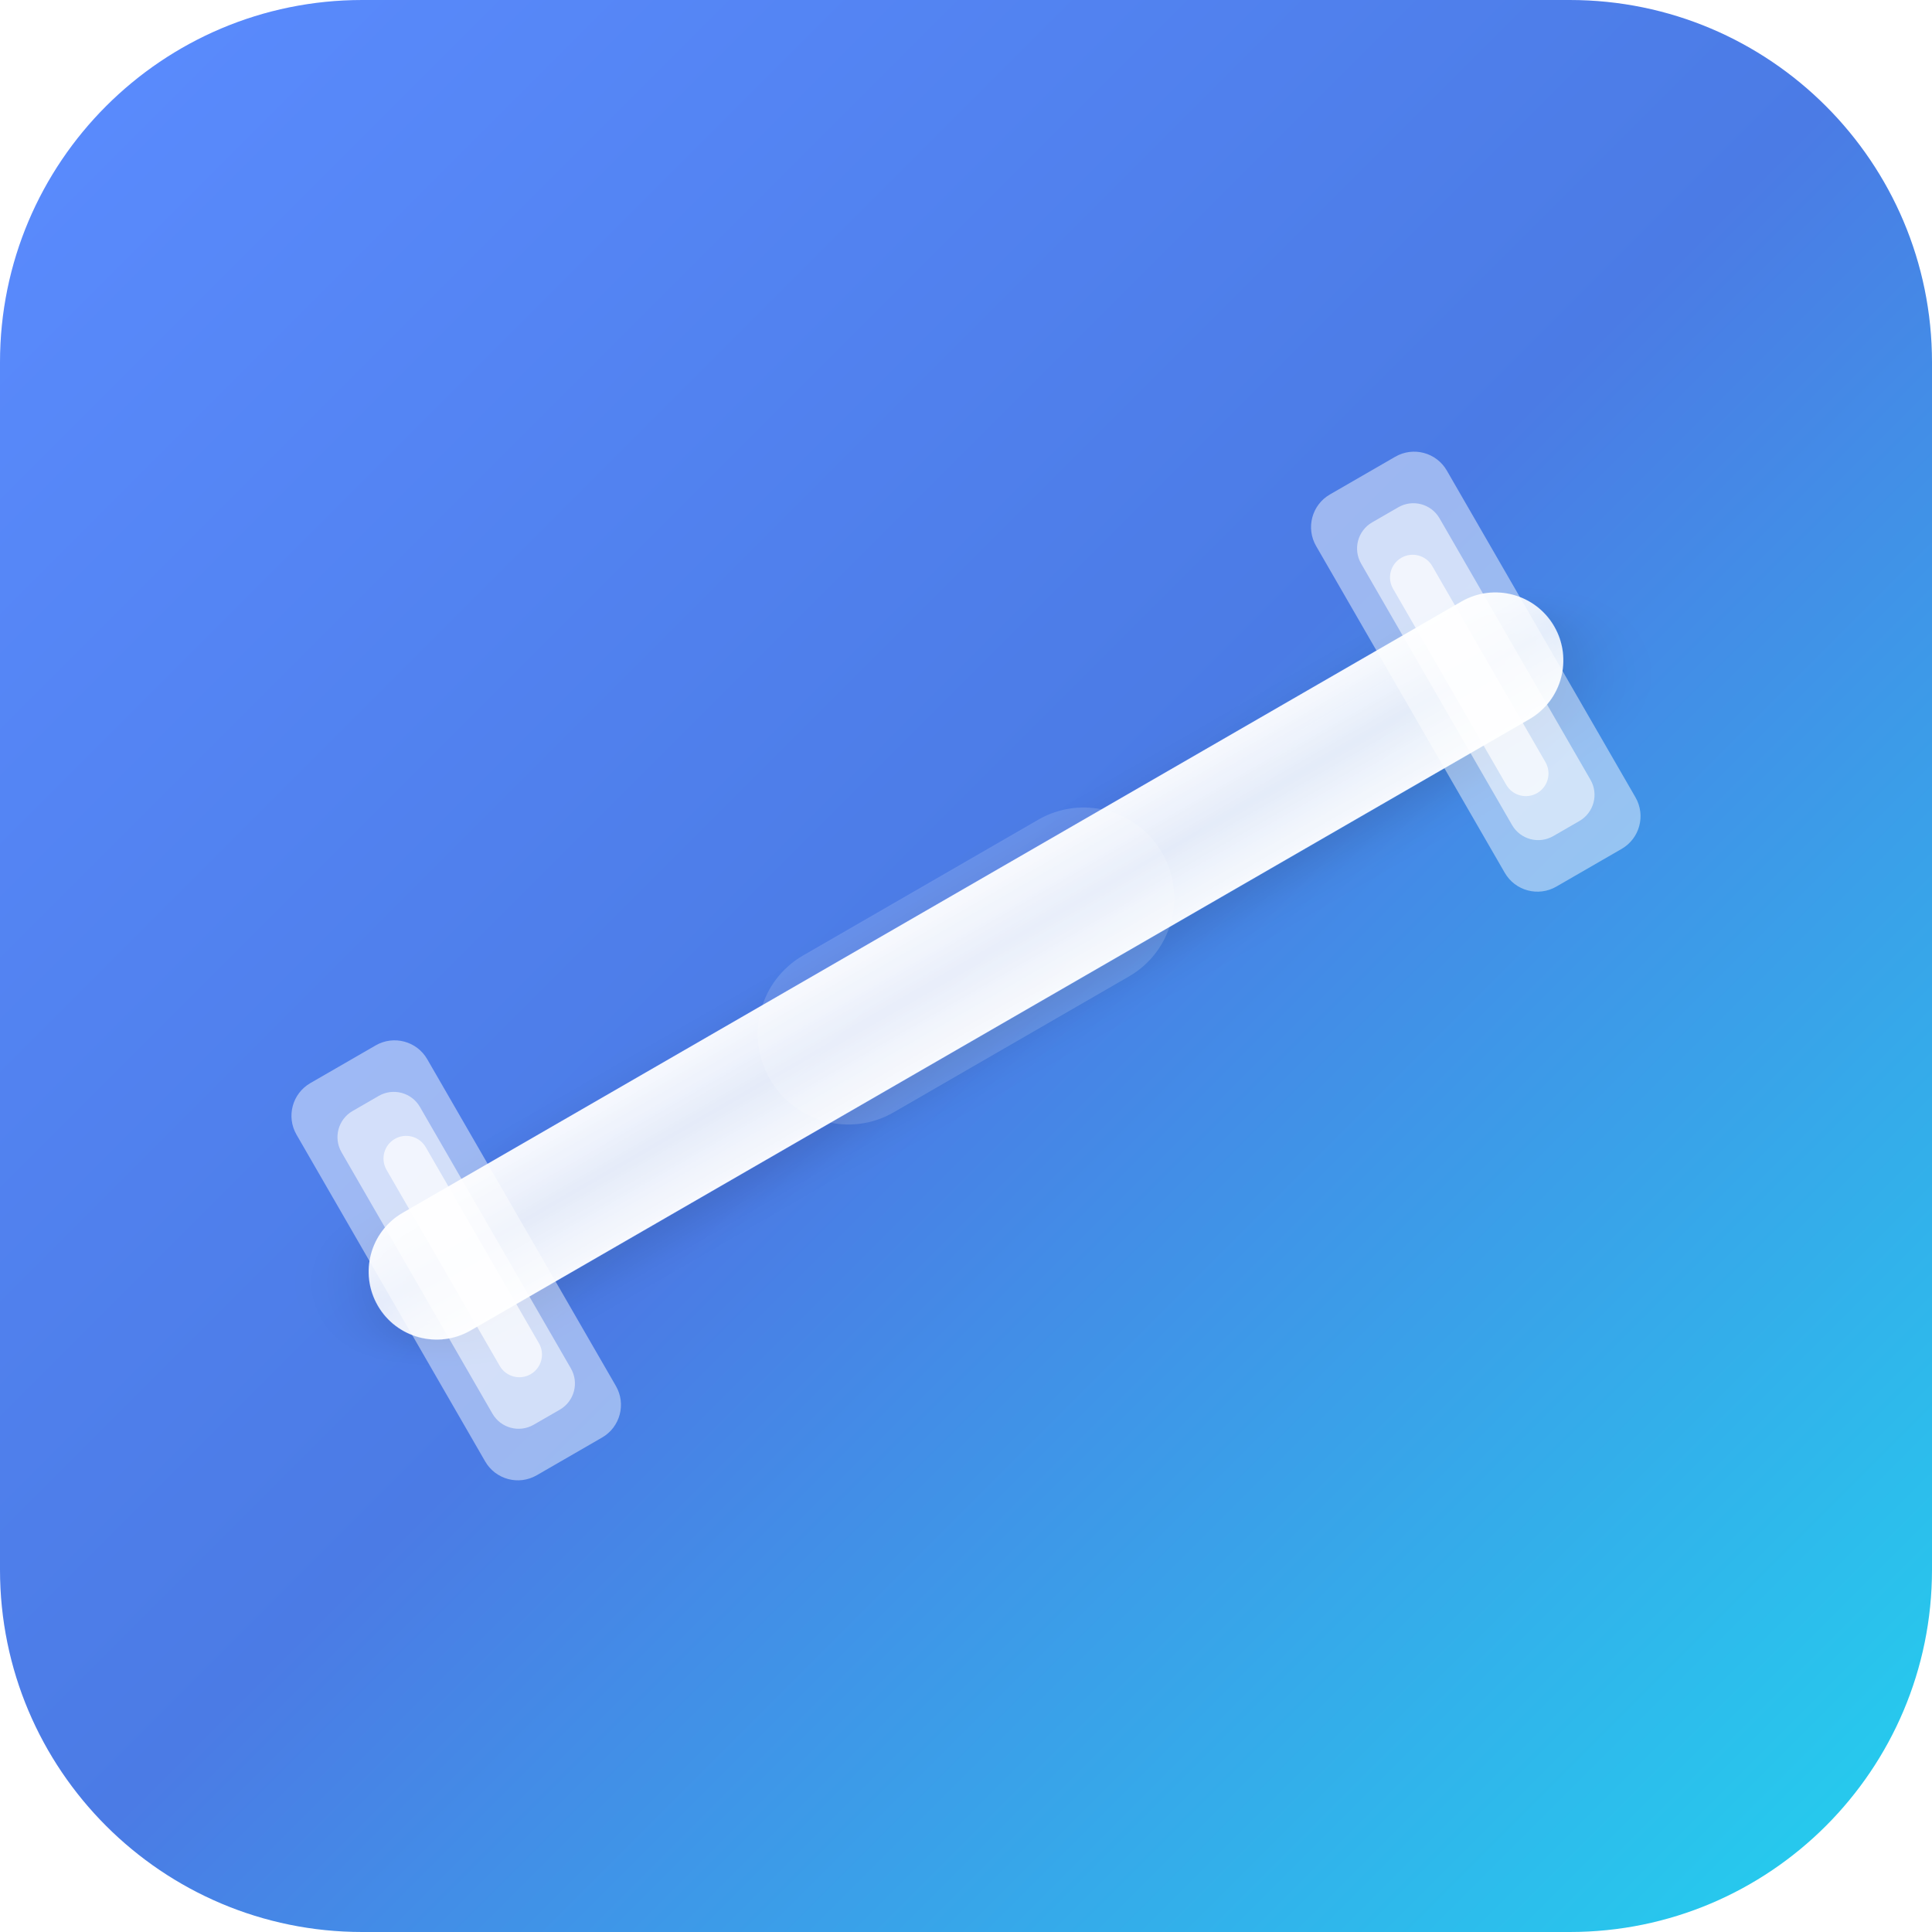
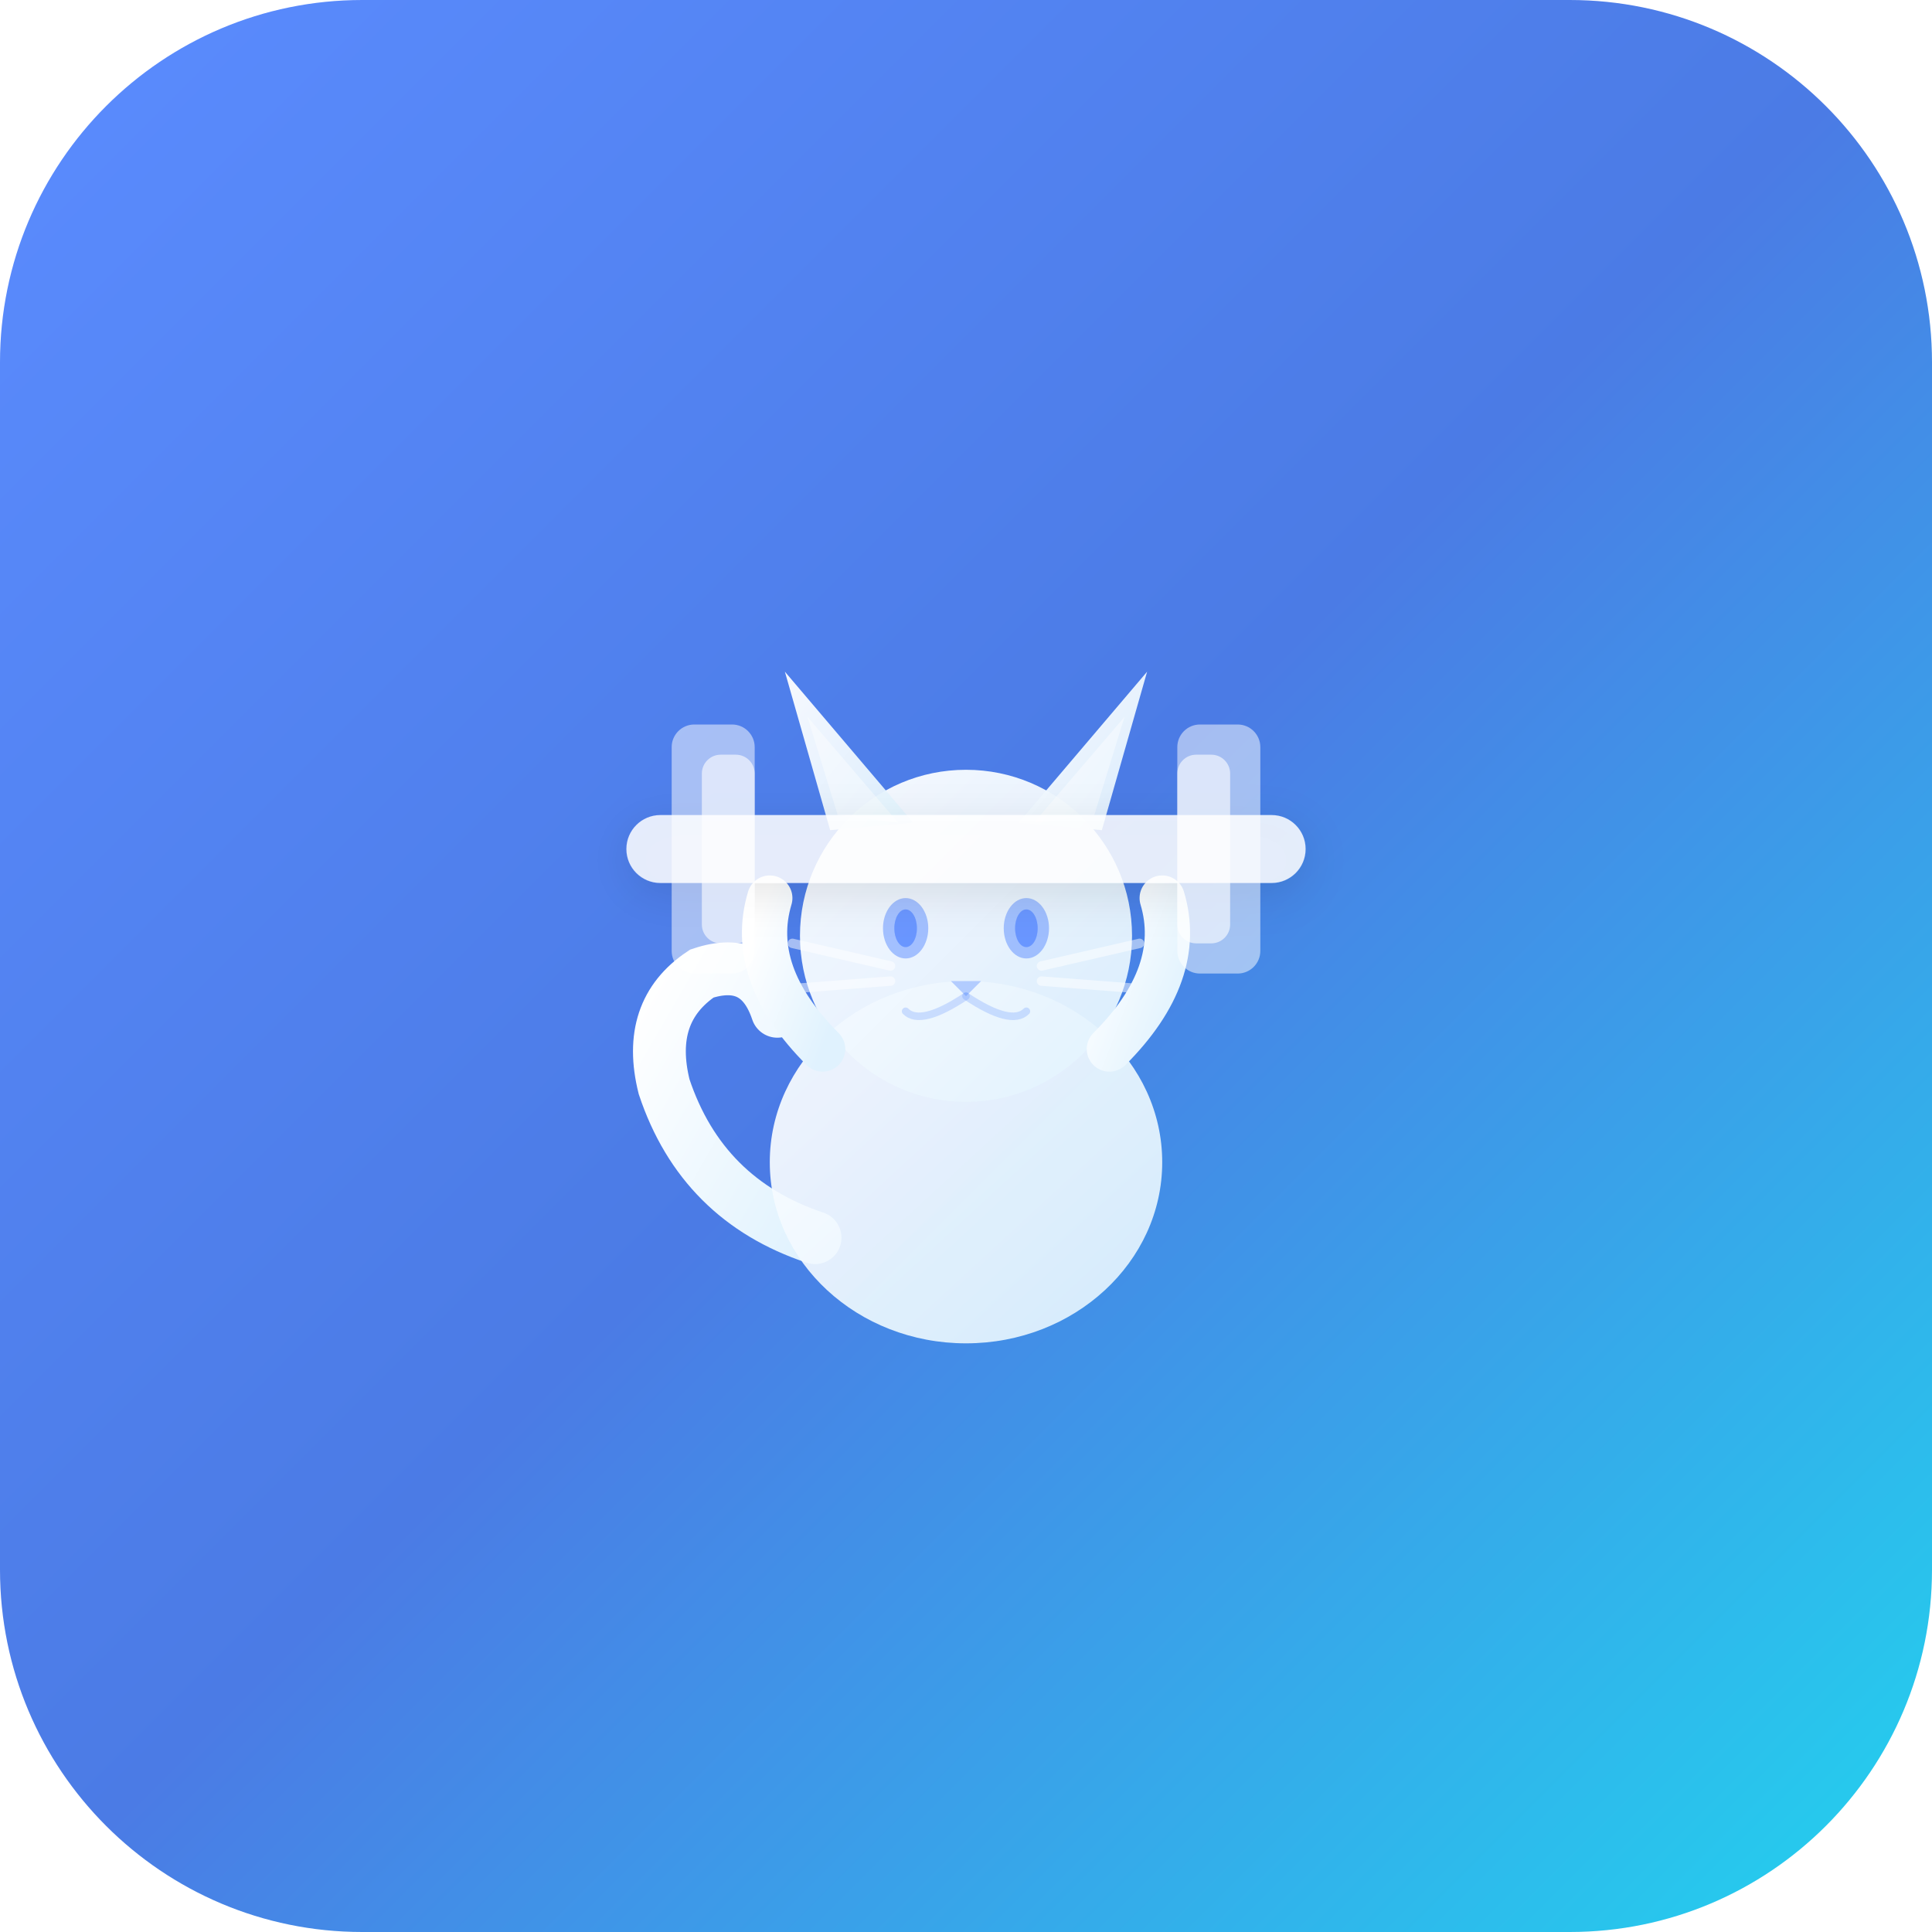
<svg xmlns="http://www.w3.org/2000/svg" viewBox="0 0 512 512">
  <defs>
    <linearGradient id="bg" x1="0%" y1="0%" x2="100%" y2="100%">
      <stop offset="0%" stop-color="#5b8cff" />
      <stop offset="50%" stop-color="#4b7be5" />
      <stop offset="100%" stop-color="#22d3ee" />
    </linearGradient>
-     <linearGradient id="bar" x1="0%" y1="0%" x2="0%" y2="100%">
-       <stop offset="0%" stop-color="rgba(255,255,255,.95)" />
-       <stop offset="50%" stop-color="rgba(255,255,255,.85)" />
-       <stop offset="100%" stop-color="rgba(255,255,255,.95)" />
+     <linearGradient id="cat" x1="0%" y1="0%" x2="100%" y2="100%">
+       <stop offset="0%" stop-color="#ffffff" />
+       <stop offset="100%" stop-color="#e0f2fe" />
    </linearGradient>
  </defs>
  <rect width="512" height="512" rx="96" fill="url(#bg)" />
-   <g transform="translate(256,256) rotate(-30)">
-     <rect x="-180" y="-18" width="360" height="36" rx="18" fill="url(#bar)" filter="drop-shadow(0 4px 8px rgba(0,0,0,.15))" />
-     <g>
-       <rect x="-176" y="-60" width="40" height="120" rx="10" fill="rgba(255,255,255,.45)" />
-       <rect x="-168" y="-48" width="24" height="96" rx="8" fill="rgba(255,255,255,.55)" />
-       <rect x="-160" y="-36" width="12" height="72" rx="6" fill="rgba(255,255,255,.7)" />
-     </g>
-     <g>
-       <rect x="136" y="-60" width="40" height="120" rx="10" fill="rgba(255,255,255,.45)" />
-       <rect x="144" y="-48" width="24" height="96" rx="8" fill="rgba(255,255,255,.55)" />
-       <rect x="148" y="-36" width="12" height="72" rx="6" fill="rgba(255,255,255,.7)" />
-     </g>
-     <rect x="-60" y="-24" width="120" height="48" rx="24" fill="rgba(255,255,255,.15)" />
+   <g transform="translate(256,268)">
+     <path d="M-40,60 Q-70,50 -80,20 Q-85,0 -70,-10 Q-55,-15 -50,0" fill="none" stroke="url(#cat)" stroke-width="14" stroke-linecap="round" />
+     <ellipse cx="0" cy="40" rx="52" ry="48" fill="url(#cat)" opacity=".92" />
+     <circle cx="0" cy="-20" r="44" fill="url(#cat)" opacity=".95" />
+     <path d="M-36,-48 L-48,-90 L-14,-50 Z" fill="url(#cat)" opacity=".95" />
+     <path d="M36,-48 L48,-90 L14,-50 Z" fill="url(#cat)" opacity=".95" />
+     <path d="M-34,-52 L-42,-78 L-18,-50 Z" fill="rgba(255,255,255,.4)" />
+     <path d="M34,-52 L42,-78 L18,-50 Z" fill="rgba(255,255,255,.4)" />
+     <ellipse cx="-16" cy="-22" rx="6" ry="8" fill="rgba(91,140,255,.5)" />
+     <ellipse cx="16" cy="-22" rx="6" ry="8" fill="rgba(91,140,255,.5)" />
+     <ellipse cx="-16" cy="-22" rx="3" ry="5" fill="rgba(91,140,255,.8)" />
+     <ellipse cx="16" cy="-22" rx="3" ry="5" fill="rgba(91,140,255,.8)" />
+     <path d="M-4,-8 L0,-4 L4,-8 Z" fill="rgba(91,140,255,.4)" />
+     <path d="M0,-4 Q-12,4 -16,0" fill="none" stroke="rgba(91,140,255,.25)" stroke-width="2" stroke-linecap="round" />
+     <path d="M0,-4 Q12,4 16,0" fill="none" stroke="rgba(91,140,255,.25)" stroke-width="2" stroke-linecap="round" />
+     <line x1="-20" y1="-12" x2="-46" y2="-18" stroke="rgba(255,255,255,.5)" stroke-width="2.5" stroke-linecap="round" />
+     <line x1="-20" y1="-8" x2="-46" y2="-6" stroke="rgba(255,255,255,.5)" stroke-width="2.5" stroke-linecap="round" />
+     <line x1="20" y1="-12" x2="46" y2="-18" stroke="rgba(255,255,255,.5)" stroke-width="2.5" stroke-linecap="round" />
+     <line x1="20" y1="-8" x2="46" y2="-6" stroke="rgba(255,255,255,.5)" stroke-width="2.5" stroke-linecap="round" />
+     <path d="M-38,10 Q-58,-10 -52,-30" fill="none" stroke="url(#cat)" stroke-width="12" stroke-linecap="round" />
+     <path d="M38,10 Q58,-10 52,-30" fill="none" stroke="url(#cat)" stroke-width="12" stroke-linecap="round" />
+     <rect x="-90" y="-52" width="180" height="18" rx="9" fill="rgba(255,255,255,.85)" filter="drop-shadow(0 3px 6px rgba(0,0,0,.12))" />
+     <rect x="-78" y="-76" width="22" height="66" rx="6" fill="rgba(255,255,255,.5)" />
+     <rect x="-70" y="-68" width="14" height="50" rx="5" fill="rgba(255,255,255,.6)" />
+     <rect x="56" y="-76" width="22" height="66" rx="6" fill="rgba(255,255,255,.5)" />
+     <rect x="56" y="-68" width="14" height="50" rx="5" fill="rgba(255,255,255,.6)" />
  </g>
</svg>
